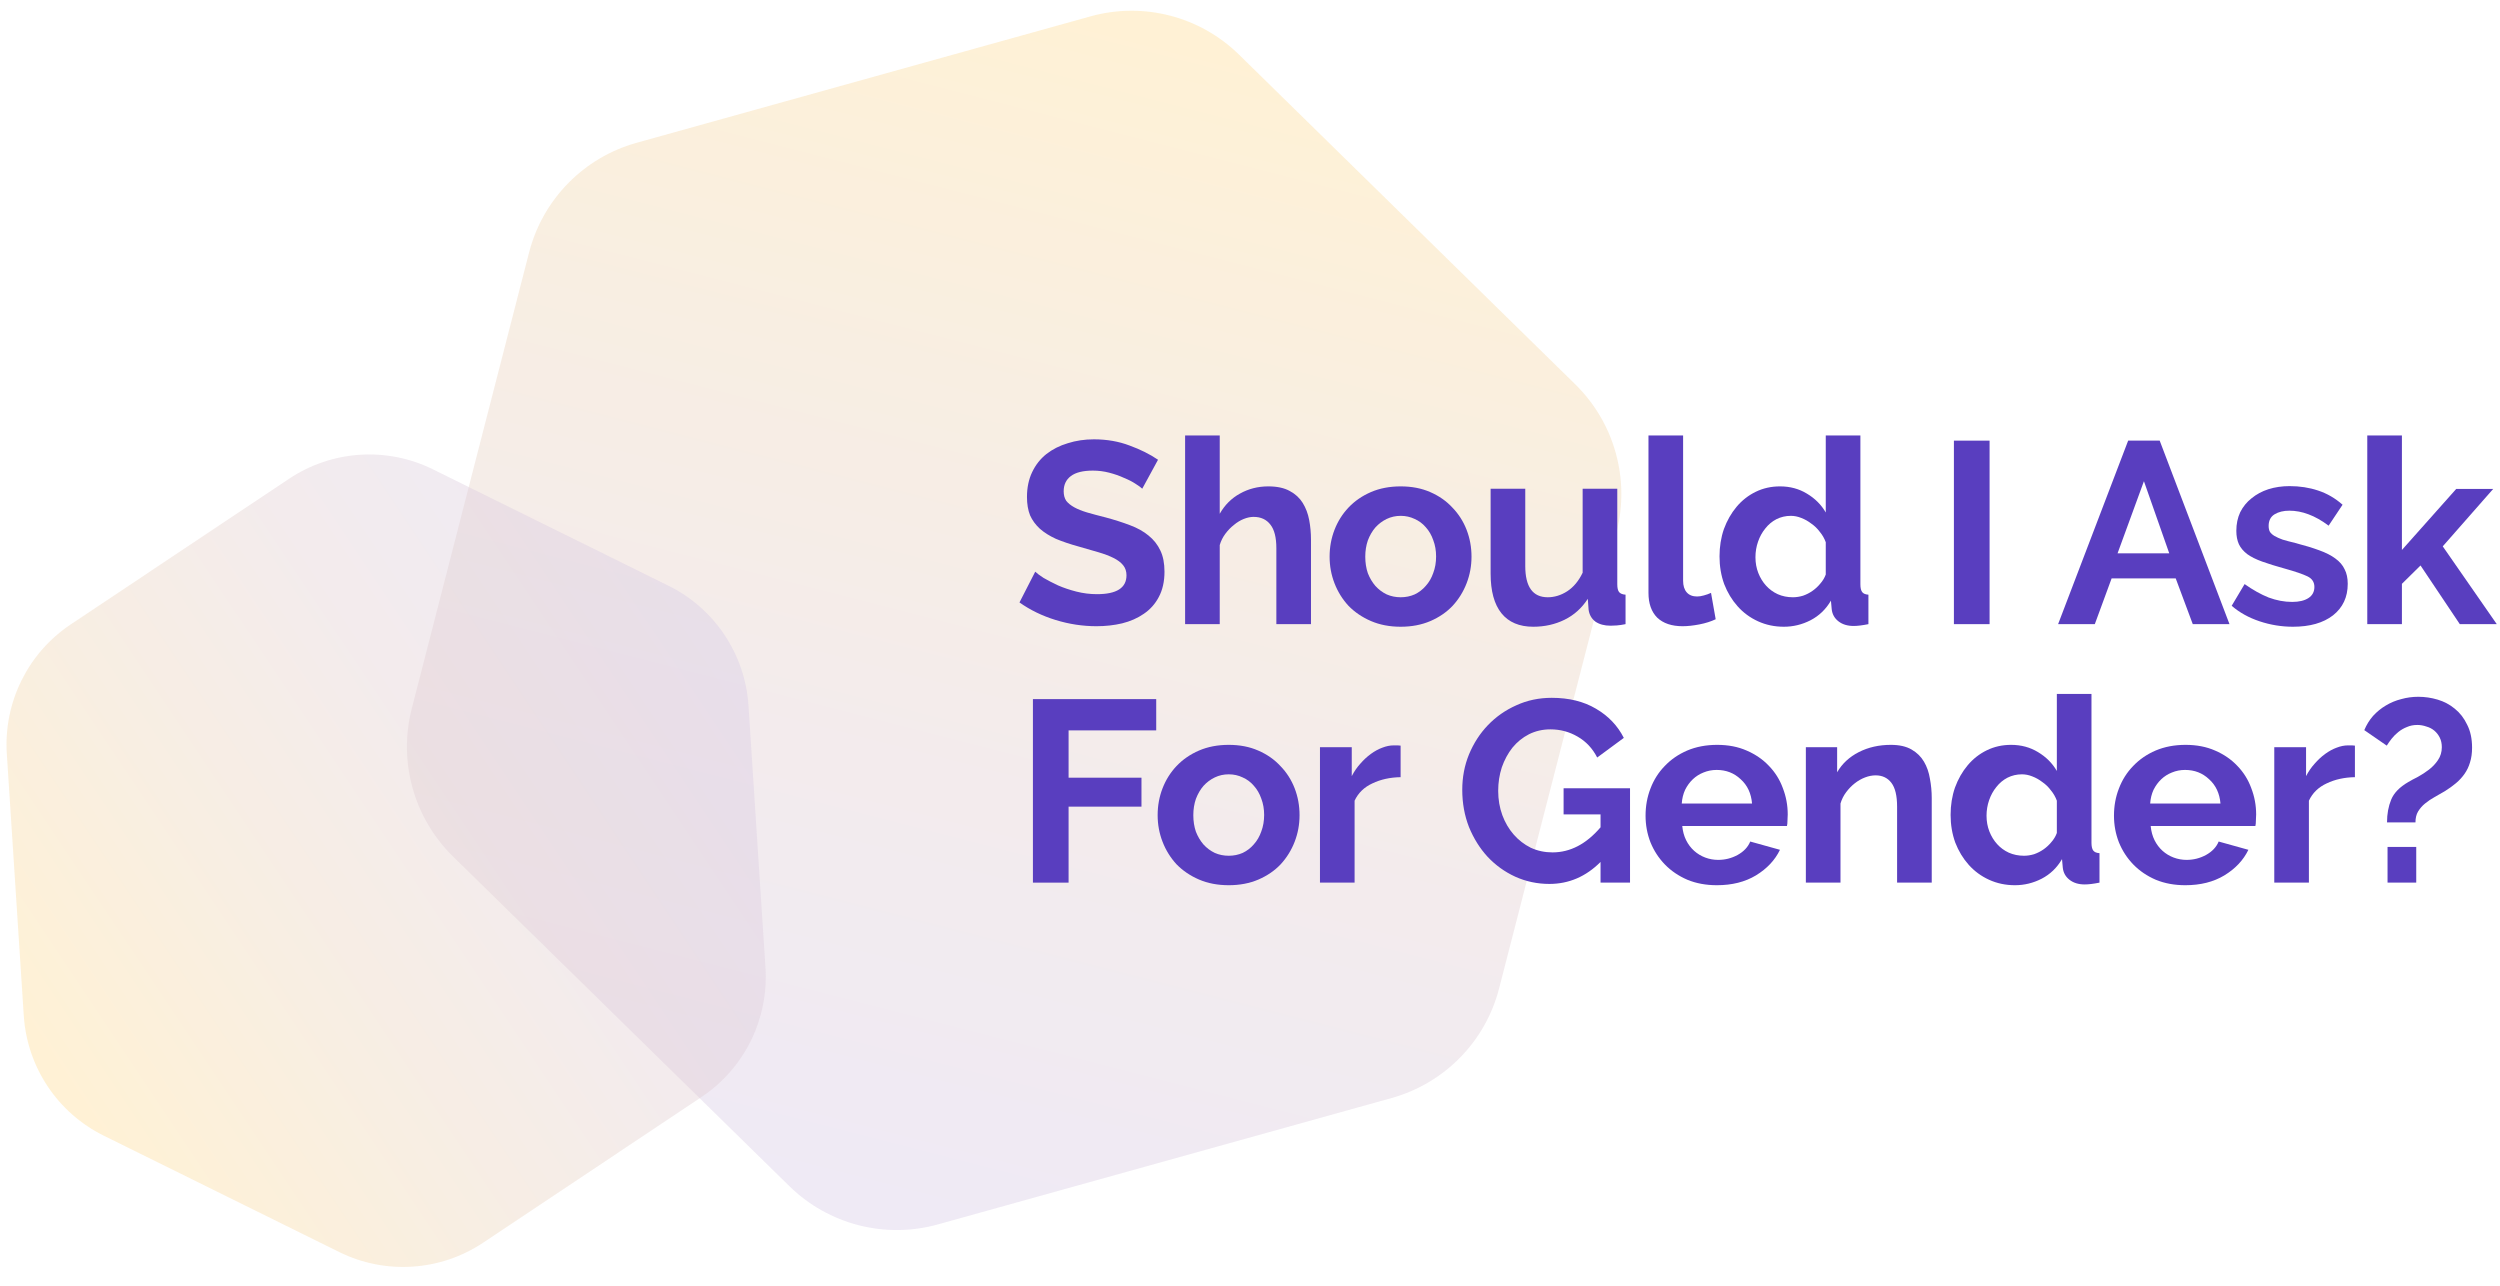
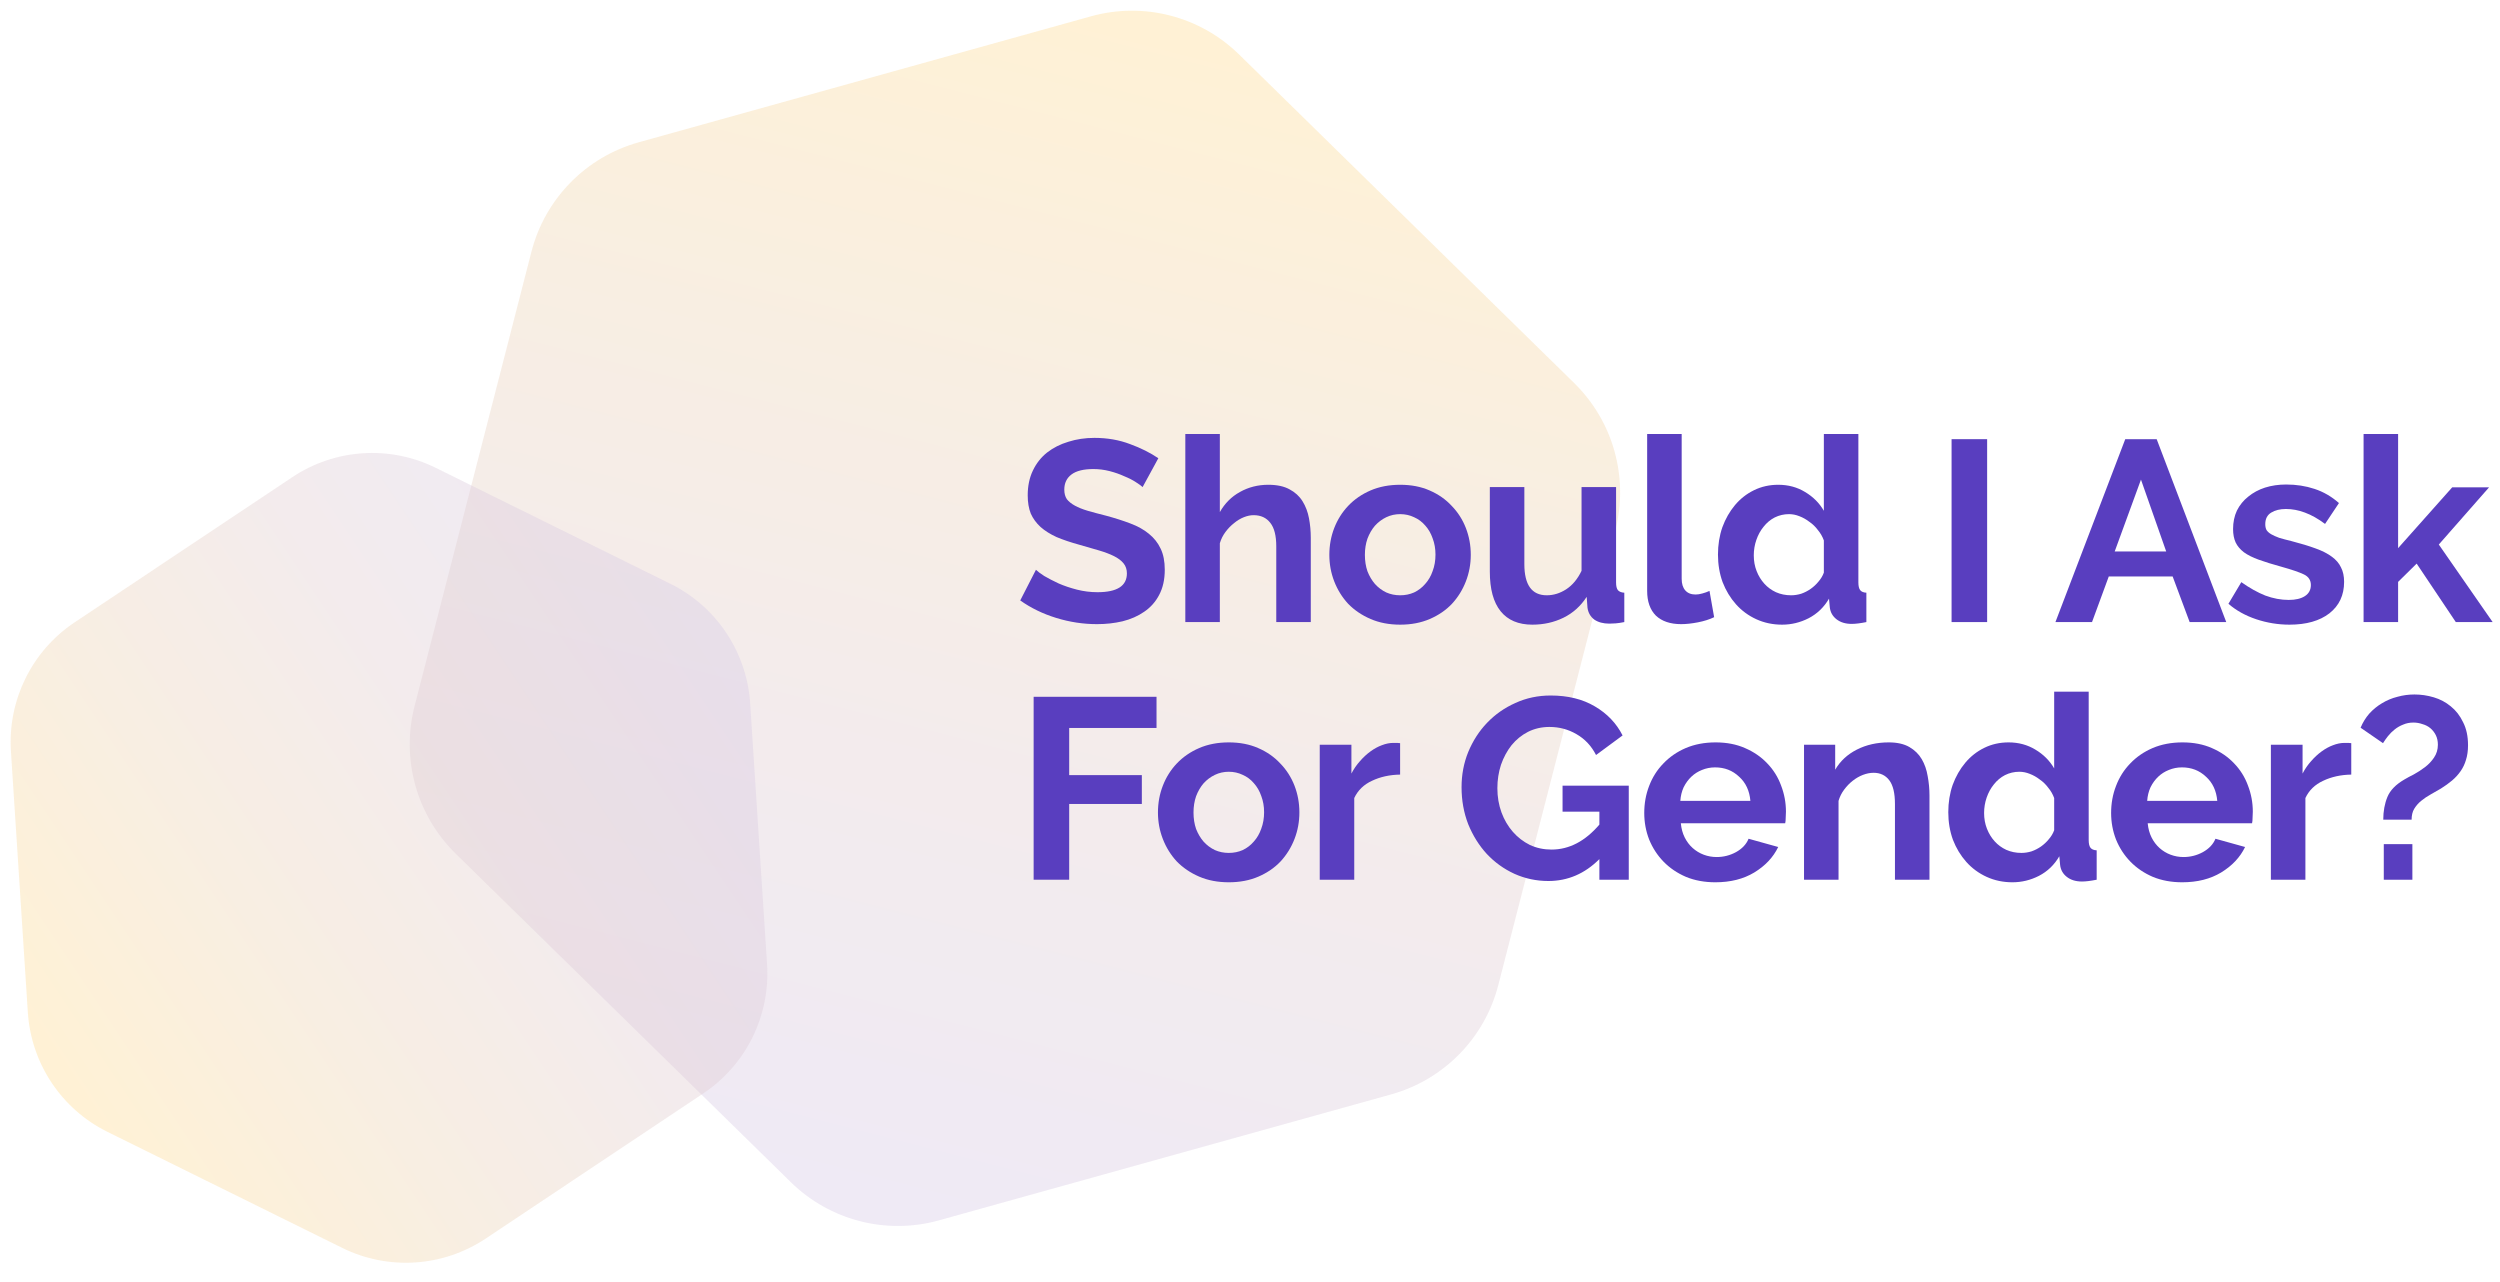
- <svg xmlns="http://www.w3.org/2000/svg" width="210" height="108" viewBox="0 0 210 108" fill="none">
+ <svg xmlns="http://www.w3.org/2000/svg" width="195.09" height="100" viewBox="0 0 210 108" fill="none">
  <path opacity="0.4" d="M125.927 83.02L135.786 44.711C136.936 40.25 135.614 35.513 132.323 32.284L104.081 4.592C100.79 1.363 96.025 0.138 91.591 1.377L53.476 11.994C49.035 13.233 45.593 16.744 44.443 21.206L34.59 59.514C33.441 63.976 34.762 68.713 38.053 71.942L66.303 99.633C69.594 102.862 74.358 104.088 78.792 102.848L116.901 92.232C121.342 90.992 124.784 87.481 125.927 83.02Z" fill="url(#paint0_linear)" />
  <path opacity="0.4" d="M24.284 40.215L5.942 52.45C2.341 54.853 0.296 58.998 0.572 63.315L1.997 85.319C2.279 89.643 4.84 93.485 8.723 95.399L28.49 105.169C32.373 107.09 36.986 106.787 40.587 104.384L58.929 92.149C62.53 89.746 64.575 85.602 64.299 81.284L62.874 59.28C62.592 54.956 60.031 51.114 56.147 49.2L36.38 39.431C32.497 37.51 27.891 37.812 24.284 40.215Z" fill="url(#paint1_linear)" />
  <path d="M95.949 41.051C95.848 40.95 95.66 40.812 95.385 40.639C95.124 40.465 94.799 40.298 94.408 40.139C94.031 39.965 93.619 39.821 93.17 39.705C92.722 39.589 92.266 39.531 91.802 39.531C90.977 39.531 90.362 39.683 89.957 39.987C89.551 40.291 89.349 40.718 89.349 41.268C89.349 41.587 89.421 41.854 89.566 42.072C89.725 42.274 89.95 42.455 90.239 42.614C90.528 42.774 90.89 42.918 91.325 43.049C91.773 43.179 92.287 43.316 92.866 43.461C93.619 43.664 94.299 43.881 94.907 44.112C95.53 44.344 96.051 44.634 96.471 44.981C96.905 45.328 97.238 45.748 97.469 46.24C97.701 46.718 97.817 47.312 97.817 48.021C97.817 48.846 97.657 49.555 97.339 50.149C97.035 50.728 96.615 51.198 96.08 51.56C95.559 51.922 94.951 52.19 94.256 52.363C93.576 52.523 92.859 52.602 92.106 52.602C90.948 52.602 89.805 52.428 88.676 52.081C87.547 51.734 86.533 51.242 85.636 50.605L86.96 48.021C87.091 48.151 87.322 48.325 87.655 48.542C88.003 48.745 88.408 48.955 88.871 49.172C89.334 49.374 89.848 49.548 90.413 49.693C90.977 49.837 91.556 49.91 92.15 49.91C93.8 49.91 94.625 49.382 94.625 48.325C94.625 47.992 94.531 47.71 94.343 47.478C94.154 47.246 93.887 47.044 93.539 46.87C93.192 46.696 92.772 46.537 92.28 46.392C91.788 46.248 91.238 46.088 90.63 45.915C89.892 45.712 89.248 45.495 88.697 45.263C88.162 45.017 87.713 44.735 87.351 44.416C86.989 44.084 86.714 43.707 86.526 43.288C86.352 42.853 86.266 42.339 86.266 41.746C86.266 40.964 86.41 40.269 86.7 39.661C86.989 39.053 87.387 38.547 87.894 38.142C88.415 37.736 89.016 37.432 89.696 37.23C90.376 37.013 91.108 36.904 91.889 36.904C92.975 36.904 93.974 37.078 94.885 37.425C95.797 37.758 96.594 38.156 97.274 38.619L95.949 41.051Z" fill="#593EBF" />
  <path d="M110.123 52.428H107.214V46.045C107.214 45.148 107.047 44.489 106.714 44.069C106.381 43.635 105.911 43.418 105.303 43.418C105.042 43.418 104.767 43.476 104.478 43.591C104.188 43.707 103.913 43.874 103.653 44.091C103.392 44.294 103.153 44.539 102.936 44.829C102.719 45.119 102.56 45.437 102.458 45.784V52.428H99.549V36.578H102.458V43.157C102.878 42.419 103.443 41.854 104.152 41.464C104.876 41.058 105.672 40.856 106.54 40.856C107.279 40.856 107.879 40.986 108.343 41.246C108.806 41.492 109.168 41.825 109.428 42.245C109.689 42.665 109.87 43.143 109.971 43.678C110.072 44.214 110.123 44.764 110.123 45.328V52.428Z" fill="#593EBF" />
  <path d="M117.658 52.646C116.731 52.646 115.899 52.486 115.161 52.168C114.422 51.849 113.793 51.422 113.272 50.887C112.765 50.337 112.374 49.707 112.099 48.998C111.824 48.289 111.687 47.543 111.687 46.761C111.687 45.965 111.824 45.213 112.099 44.503C112.374 43.794 112.765 43.172 113.272 42.636C113.793 42.086 114.422 41.652 115.161 41.333C115.899 41.015 116.731 40.856 117.658 40.856C118.584 40.856 119.409 41.015 120.133 41.333C120.871 41.652 121.494 42.086 122 42.636C122.521 43.172 122.919 43.794 123.194 44.503C123.469 45.213 123.607 45.965 123.607 46.761C123.607 47.543 123.469 48.289 123.194 48.998C122.919 49.707 122.529 50.337 122.022 50.887C121.515 51.422 120.893 51.849 120.155 52.168C119.416 52.486 118.584 52.646 117.658 52.646ZM114.683 46.761C114.683 47.268 114.755 47.731 114.9 48.151C115.059 48.556 115.269 48.911 115.53 49.215C115.805 49.519 116.123 49.758 116.485 49.931C116.847 50.091 117.238 50.17 117.658 50.17C118.077 50.17 118.468 50.091 118.83 49.931C119.192 49.758 119.503 49.519 119.764 49.215C120.039 48.911 120.249 48.549 120.393 48.129C120.553 47.71 120.632 47.246 120.632 46.74C120.632 46.248 120.553 45.792 120.393 45.372C120.249 44.952 120.039 44.59 119.764 44.286C119.503 43.982 119.192 43.751 118.83 43.591C118.468 43.418 118.077 43.331 117.658 43.331C117.238 43.331 116.847 43.418 116.485 43.591C116.123 43.765 115.805 44.004 115.53 44.308C115.269 44.612 115.059 44.974 114.9 45.394C114.755 45.813 114.683 46.269 114.683 46.761Z" fill="#593EBF" />
  <path d="M128.795 52.646C127.623 52.646 126.732 52.269 126.124 51.517C125.516 50.764 125.212 49.649 125.212 48.173V41.051H128.122V47.543C128.122 49.295 128.752 50.17 130.011 50.17C130.575 50.17 131.118 50.004 131.639 49.671C132.175 49.324 132.609 48.803 132.942 48.108V41.051H135.852V49.085C135.852 49.389 135.902 49.606 136.004 49.736C136.119 49.866 136.3 49.939 136.546 49.953V52.428C136.257 52.486 136.011 52.523 135.808 52.537C135.62 52.551 135.446 52.559 135.287 52.559C134.766 52.559 134.339 52.443 134.006 52.211C133.688 51.965 133.499 51.632 133.442 51.213L133.376 50.301C132.87 51.082 132.218 51.669 131.422 52.059C130.626 52.45 129.75 52.646 128.795 52.646Z" fill="#593EBF" />
  <path d="M138.472 36.578H141.381V48.781C141.381 49.2 141.482 49.526 141.685 49.758C141.888 49.989 142.177 50.105 142.554 50.105C142.727 50.105 142.915 50.076 143.118 50.018C143.335 49.961 143.538 49.888 143.726 49.801L144.117 52.016C143.726 52.204 143.27 52.349 142.749 52.45C142.228 52.551 141.757 52.602 141.338 52.602C140.426 52.602 139.716 52.363 139.21 51.886C138.718 51.394 138.472 50.699 138.472 49.801V36.578Z" fill="#593EBF" />
  <path d="M149.846 52.646C149.065 52.646 148.341 52.494 147.675 52.19C147.009 51.886 146.438 51.466 145.96 50.93C145.482 50.395 145.106 49.772 144.831 49.063C144.57 48.339 144.44 47.565 144.44 46.74C144.44 45.915 144.563 45.148 144.809 44.438C145.07 43.729 145.424 43.106 145.873 42.571C146.322 42.035 146.857 41.616 147.48 41.312C148.102 41.008 148.783 40.856 149.521 40.856C150.36 40.856 151.113 41.058 151.779 41.464C152.459 41.869 152.988 42.397 153.364 43.049V36.578H156.273V49.085C156.273 49.389 156.324 49.606 156.425 49.736C156.527 49.866 156.7 49.939 156.947 49.953V52.428C156.44 52.53 156.027 52.581 155.709 52.581C155.188 52.581 154.761 52.45 154.428 52.19C154.095 51.929 153.907 51.589 153.863 51.169L153.798 50.453C153.378 51.176 152.807 51.726 152.083 52.103C151.374 52.465 150.628 52.646 149.846 52.646ZM150.606 50.17C150.881 50.17 151.164 50.127 151.453 50.04C151.743 49.939 152.011 49.801 152.257 49.627C152.503 49.454 152.72 49.251 152.908 49.02C153.111 48.788 153.263 48.535 153.364 48.26V45.546C153.248 45.227 153.082 44.938 152.865 44.677C152.662 44.402 152.423 44.17 152.148 43.982C151.887 43.78 151.605 43.62 151.301 43.505C151.012 43.389 150.722 43.331 150.433 43.331C149.998 43.331 149.593 43.425 149.217 43.613C148.855 43.801 148.544 44.062 148.283 44.395C148.023 44.713 147.82 45.082 147.675 45.502C147.53 45.922 147.458 46.356 147.458 46.805C147.458 47.283 147.538 47.724 147.697 48.129C147.856 48.535 148.073 48.889 148.348 49.193C148.623 49.497 148.949 49.736 149.325 49.91C149.716 50.084 150.143 50.17 150.606 50.17Z" fill="#593EBF" />
  <path d="M164.128 52.428V37.013H167.125V52.428H164.128Z" fill="#593EBF" />
  <path d="M178.765 37.013H181.414L187.277 52.428H184.193L182.76 48.585H177.376L175.964 52.428H172.881L178.765 37.013ZM182.217 46.479L180.09 40.421L177.875 46.479H182.217Z" fill="#593EBF" />
  <path d="M192.607 52.646C191.652 52.646 190.718 52.494 189.806 52.19C188.894 51.886 188.113 51.451 187.461 50.887L188.547 49.063C189.242 49.555 189.915 49.931 190.566 50.192C191.232 50.438 191.891 50.561 192.542 50.561C193.121 50.561 193.577 50.453 193.91 50.236C194.243 50.018 194.409 49.707 194.409 49.302C194.409 48.897 194.214 48.6 193.823 48.412C193.432 48.224 192.795 48.006 191.913 47.76C191.174 47.558 190.545 47.362 190.024 47.174C189.502 46.986 189.083 46.776 188.764 46.544C188.446 46.298 188.214 46.023 188.069 45.719C187.925 45.401 187.852 45.025 187.852 44.59C187.852 44.011 187.961 43.49 188.178 43.027C188.41 42.564 188.728 42.173 189.133 41.854C189.539 41.522 190.009 41.268 190.545 41.094C191.095 40.921 191.688 40.834 192.325 40.834C193.179 40.834 193.975 40.957 194.713 41.203C195.466 41.449 196.154 41.847 196.776 42.397L195.604 44.156C195.025 43.722 194.46 43.403 193.91 43.201C193.374 42.998 192.839 42.897 192.303 42.897C191.811 42.897 191.399 42.998 191.066 43.201C190.733 43.403 190.566 43.729 190.566 44.178C190.566 44.38 190.603 44.547 190.675 44.677C190.762 44.807 190.892 44.923 191.066 45.025C191.239 45.126 191.464 45.227 191.739 45.328C192.028 45.415 192.383 45.509 192.803 45.611C193.584 45.813 194.25 46.016 194.8 46.219C195.365 46.421 195.821 46.653 196.168 46.913C196.53 47.174 196.791 47.478 196.95 47.825C197.124 48.158 197.21 48.564 197.21 49.041C197.21 50.156 196.798 51.039 195.973 51.69C195.148 52.327 194.026 52.646 192.607 52.646Z" fill="#593EBF" />
  <path d="M206.624 52.428L203.324 47.5L201.761 49.041V52.428H198.851V36.578H201.761V46.197L206.32 41.073H209.425L205.191 45.893L209.729 52.428H206.624Z" fill="#593EBF" />
  <path d="M86.765 74.141V58.725H97.122V61.352H89.761V65.326H95.884V67.758H89.761V74.141H86.765Z" fill="#593EBF" />
  <path d="M103.213 74.358C102.287 74.358 101.454 74.199 100.716 73.881C99.978 73.562 99.348 73.135 98.827 72.6C98.321 72.049 97.93 71.42 97.655 70.71C97.38 70.001 97.242 69.256 97.242 68.474C97.242 67.678 97.38 66.925 97.655 66.216C97.93 65.507 98.321 64.884 98.827 64.349C99.348 63.799 99.978 63.364 100.716 63.046C101.454 62.727 102.287 62.568 103.213 62.568C104.14 62.568 104.965 62.727 105.688 63.046C106.427 63.364 107.049 63.799 107.556 64.349C108.077 64.884 108.475 65.507 108.75 66.216C109.025 66.925 109.162 67.678 109.162 68.474C109.162 69.256 109.025 70.001 108.75 70.71C108.475 71.42 108.084 72.049 107.577 72.6C107.071 73.135 106.448 73.562 105.71 73.881C104.972 74.199 104.14 74.358 103.213 74.358ZM100.239 68.474C100.239 68.981 100.311 69.444 100.456 69.864C100.615 70.269 100.825 70.624 101.085 70.928C101.36 71.232 101.679 71.471 102.041 71.644C102.403 71.803 102.793 71.883 103.213 71.883C103.633 71.883 104.024 71.803 104.386 71.644C104.748 71.471 105.059 71.232 105.319 70.928C105.594 70.624 105.804 70.262 105.949 69.842C106.108 69.422 106.188 68.959 106.188 68.452C106.188 67.96 106.108 67.504 105.949 67.085C105.804 66.665 105.594 66.303 105.319 65.999C105.059 65.695 104.748 65.463 104.386 65.304C104.024 65.13 103.633 65.043 103.213 65.043C102.793 65.043 102.403 65.13 102.041 65.304C101.679 65.478 101.36 65.717 101.085 66.021C100.825 66.325 100.615 66.686 100.456 67.106C100.311 67.526 100.239 67.982 100.239 68.474Z" fill="#593EBF" />
  <path d="M117.651 65.282C116.768 65.297 115.979 65.471 115.284 65.803C114.589 66.122 114.09 66.607 113.786 67.258V74.141H110.877V62.764H113.547V65.195C113.75 64.805 113.989 64.457 114.264 64.153C114.539 63.835 114.835 63.56 115.154 63.328C115.472 63.097 115.791 62.923 116.109 62.807C116.442 62.677 116.761 62.612 117.065 62.612C117.224 62.612 117.34 62.612 117.412 62.612C117.499 62.612 117.578 62.619 117.651 62.633V65.282Z" fill="#593EBF" />
  <path d="M134.446 72.404C133.216 73.635 131.783 74.25 130.147 74.25C129.134 74.25 128.179 74.047 127.281 73.642C126.398 73.236 125.624 72.679 124.958 71.97C124.307 71.261 123.786 70.428 123.395 69.473C123.018 68.503 122.83 67.461 122.83 66.346C122.83 65.29 123.018 64.298 123.395 63.372C123.786 62.431 124.314 61.613 124.98 60.918C125.66 60.209 126.456 59.651 127.368 59.246C128.28 58.827 129.272 58.617 130.343 58.617C131.79 58.617 133.028 58.921 134.056 59.529C135.098 60.136 135.879 60.954 136.401 61.982L134.164 63.632C133.773 62.865 133.223 62.279 132.514 61.873C131.819 61.468 131.059 61.266 130.234 61.266C129.583 61.266 128.982 61.403 128.432 61.678C127.896 61.953 127.433 62.329 127.042 62.807C126.666 63.285 126.369 63.835 126.152 64.457C125.95 65.08 125.848 65.738 125.848 66.433C125.848 67.157 125.964 67.837 126.196 68.474C126.427 69.097 126.746 69.639 127.151 70.103C127.556 70.566 128.034 70.935 128.584 71.21C129.149 71.471 129.757 71.601 130.408 71.601C131.899 71.601 133.245 70.899 134.446 69.495V68.409H131.342V66.216H136.922V74.141H134.446V72.404Z" fill="#593EBF" />
  <path d="M144.22 74.358C143.308 74.358 142.482 74.206 141.744 73.902C141.006 73.584 140.376 73.157 139.855 72.621C139.334 72.086 138.929 71.463 138.639 70.754C138.364 70.045 138.227 69.299 138.227 68.517C138.227 67.707 138.364 66.947 138.639 66.238C138.914 65.514 139.312 64.884 139.834 64.349C140.355 63.799 140.984 63.364 141.723 63.046C142.475 62.727 143.315 62.568 144.241 62.568C145.168 62.568 145.993 62.727 146.716 63.046C147.455 63.364 148.077 63.791 148.584 64.327C149.105 64.863 149.496 65.485 149.756 66.194C150.031 66.904 150.169 67.642 150.169 68.409C150.169 68.597 150.162 68.778 150.147 68.952C150.147 69.126 150.133 69.27 150.104 69.386H141.31C141.353 69.835 141.462 70.233 141.636 70.58C141.809 70.928 142.034 71.224 142.309 71.471C142.584 71.716 142.895 71.905 143.242 72.035C143.59 72.165 143.952 72.23 144.328 72.23C144.907 72.23 145.45 72.093 145.957 71.818C146.478 71.528 146.832 71.152 147.02 70.689L149.517 71.384C149.098 72.252 148.425 72.969 147.498 73.533C146.586 74.083 145.493 74.358 144.22 74.358ZM147.172 67.497C147.1 66.643 146.782 65.963 146.217 65.456C145.667 64.935 144.994 64.674 144.198 64.674C143.807 64.674 143.438 64.747 143.09 64.891C142.758 65.022 142.461 65.21 142.2 65.456C141.94 65.702 141.723 65.999 141.549 66.346C141.39 66.694 141.296 67.077 141.267 67.497H147.172Z" fill="#593EBF" />
  <path d="M162.266 74.141H159.356V67.758C159.356 66.846 159.197 66.18 158.878 65.76C158.56 65.34 158.118 65.13 157.554 65.13C157.264 65.13 156.968 65.188 156.664 65.304C156.36 65.42 156.07 65.586 155.795 65.803C155.535 66.006 155.296 66.252 155.079 66.542C154.862 66.831 154.702 67.15 154.601 67.497V74.141H151.692V62.764H154.319V64.87C154.739 64.146 155.347 63.581 156.143 63.176C156.939 62.771 157.836 62.568 158.835 62.568C159.544 62.568 160.123 62.699 160.572 62.959C161.021 63.22 161.368 63.56 161.614 63.98C161.86 64.399 162.027 64.877 162.114 65.413C162.215 65.948 162.266 66.491 162.266 67.041V74.141Z" fill="#593EBF" />
  <path d="M169.257 74.358C168.476 74.358 167.752 74.206 167.086 73.902C166.42 73.598 165.849 73.178 165.371 72.643C164.893 72.107 164.517 71.485 164.242 70.776C163.981 70.052 163.851 69.278 163.851 68.452C163.851 67.627 163.974 66.86 164.22 66.151C164.481 65.442 164.835 64.819 165.284 64.284C165.733 63.748 166.268 63.328 166.891 63.024C167.513 62.72 168.193 62.568 168.932 62.568C169.771 62.568 170.524 62.771 171.19 63.176C171.87 63.581 172.399 64.11 172.775 64.761V58.291H175.684V70.797C175.684 71.101 175.735 71.319 175.836 71.449C175.938 71.579 176.111 71.651 176.357 71.666V74.141C175.851 74.242 175.438 74.293 175.12 74.293C174.599 74.293 174.172 74.163 173.839 73.902C173.506 73.642 173.318 73.302 173.274 72.882L173.209 72.165C172.789 72.889 172.218 73.439 171.494 73.815C170.785 74.177 170.039 74.358 169.257 74.358ZM170.017 71.883C170.292 71.883 170.575 71.84 170.864 71.753C171.154 71.651 171.421 71.514 171.668 71.34C171.914 71.166 172.131 70.964 172.319 70.732C172.522 70.501 172.674 70.247 172.775 69.972V67.258C172.659 66.94 172.493 66.65 172.275 66.39C172.073 66.115 171.834 65.883 171.559 65.695C171.298 65.492 171.016 65.333 170.712 65.217C170.423 65.101 170.133 65.043 169.844 65.043C169.409 65.043 169.004 65.138 168.628 65.326C168.266 65.514 167.955 65.775 167.694 66.107C167.434 66.426 167.231 66.795 167.086 67.215C166.941 67.635 166.869 68.069 166.869 68.517C166.869 68.995 166.949 69.437 167.108 69.842C167.267 70.247 167.484 70.602 167.759 70.906C168.034 71.21 168.36 71.449 168.736 71.623C169.127 71.796 169.554 71.883 170.017 71.883Z" fill="#593EBF" />
  <path d="M183.567 74.358C182.655 74.358 181.83 74.206 181.091 73.902C180.353 73.584 179.724 73.157 179.202 72.621C178.681 72.086 178.276 71.463 177.987 70.754C177.712 70.045 177.574 69.299 177.574 68.517C177.574 67.707 177.712 66.947 177.987 66.238C178.262 65.514 178.66 64.884 179.181 64.349C179.702 63.799 180.332 63.364 181.07 63.046C181.822 62.727 182.662 62.568 183.588 62.568C184.515 62.568 185.34 62.727 186.064 63.046C186.802 63.364 187.424 63.791 187.931 64.327C188.452 64.863 188.843 65.485 189.103 66.194C189.378 66.904 189.516 67.642 189.516 68.409C189.516 68.597 189.509 68.778 189.494 68.952C189.494 69.126 189.48 69.27 189.451 69.386H180.657C180.701 69.835 180.809 70.233 180.983 70.58C181.157 70.928 181.381 71.224 181.656 71.471C181.931 71.716 182.242 71.905 182.59 72.035C182.937 72.165 183.299 72.23 183.675 72.23C184.254 72.23 184.797 72.093 185.304 71.818C185.825 71.528 186.179 71.152 186.368 70.689L188.865 71.384C188.445 72.252 187.772 72.969 186.845 73.533C185.933 74.083 184.841 74.358 183.567 74.358ZM186.52 67.497C186.447 66.643 186.129 65.963 185.564 65.456C185.014 64.935 184.341 64.674 183.545 64.674C183.154 64.674 182.785 64.747 182.438 64.891C182.105 65.022 181.808 65.21 181.547 65.456C181.287 65.702 181.07 65.999 180.896 66.346C180.737 66.694 180.643 67.077 180.614 67.497H186.52Z" fill="#593EBF" />
  <path d="M197.813 65.282C196.93 65.297 196.141 65.471 195.446 65.803C194.752 66.122 194.252 66.607 193.948 67.258V74.141H191.039V62.764H193.709V65.195C193.912 64.805 194.151 64.457 194.426 64.153C194.701 63.835 194.998 63.56 195.316 63.328C195.635 63.097 195.953 62.923 196.271 62.807C196.604 62.677 196.923 62.612 197.227 62.612C197.386 62.612 197.502 62.612 197.574 62.612C197.661 62.612 197.741 62.619 197.813 62.633V65.282Z" fill="#593EBF" />
  <path d="M200.51 69.082C200.51 68.373 200.626 67.736 200.858 67.171C201.089 66.607 201.567 66.115 202.291 65.695C202.508 65.565 202.776 65.42 203.094 65.261C203.412 65.087 203.724 64.884 204.028 64.653C204.332 64.421 204.585 64.153 204.788 63.849C205.005 63.531 205.113 63.169 205.113 62.764C205.113 62.46 205.055 62.192 204.94 61.96C204.824 61.729 204.672 61.533 204.484 61.374C204.295 61.215 204.071 61.099 203.811 61.027C203.564 60.94 203.311 60.896 203.051 60.896C202.732 60.896 202.443 60.954 202.182 61.07C201.922 61.171 201.683 61.309 201.466 61.483C201.263 61.642 201.075 61.83 200.901 62.047C200.742 62.25 200.604 62.445 200.488 62.633L198.6 61.331C198.788 60.882 199.034 60.484 199.338 60.136C199.656 59.789 200.011 59.5 200.402 59.268C200.807 59.022 201.241 58.841 201.704 58.725C202.168 58.595 202.645 58.53 203.137 58.53C203.687 58.53 204.23 58.609 204.766 58.769C205.301 58.928 205.779 59.181 206.199 59.529C206.633 59.876 206.981 60.325 207.241 60.875C207.516 61.41 207.654 62.054 207.654 62.807C207.654 63.27 207.596 63.683 207.48 64.045C207.379 64.392 207.227 64.711 207.024 65C206.821 65.29 206.583 65.55 206.307 65.782C206.032 66.013 205.721 66.238 205.374 66.455C205.084 66.629 204.795 66.795 204.505 66.954C204.216 67.114 203.948 67.294 203.702 67.497C203.47 67.685 203.275 67.91 203.116 68.17C202.971 68.416 202.899 68.72 202.899 69.082H200.51ZM200.554 74.141V71.145H202.964V74.141H200.554Z" fill="#593EBF" />
  <defs>
    <linearGradient id="paint0_linear" x1="98.265" y1="1.308" x2="55.712" y2="166.674" gradientUnits="userSpaceOnUse">
      <stop stop-color="#FFDD94" />
      <stop offset="0.003" stop-color="#FFDD95" />
      <stop offset="0.193" stop-color="#EED5B6" />
      <stop offset="0.385" stop-color="#E1CED1" />
      <stop offset="0.582" stop-color="#D8CAE4" />
      <stop offset="0.784" stop-color="#D3C7EF" />
      <stop offset="1" stop-color="#D1C6F3" />
    </linearGradient>
    <linearGradient id="paint1_linear" x1="4.025" y1="91.257" x2="96.557" y2="29.524" gradientUnits="userSpaceOnUse">
      <stop stop-color="#FFDD94" />
      <stop offset="0.003" stop-color="#FFDD95" />
      <stop offset="0.193" stop-color="#EED5B6" />
      <stop offset="0.385" stop-color="#E1CED1" />
      <stop offset="0.582" stop-color="#D8CAE4" />
      <stop offset="0.784" stop-color="#D3C7EF" />
      <stop offset="1" stop-color="#D1C6F3" />
    </linearGradient>
  </defs>
</svg>
